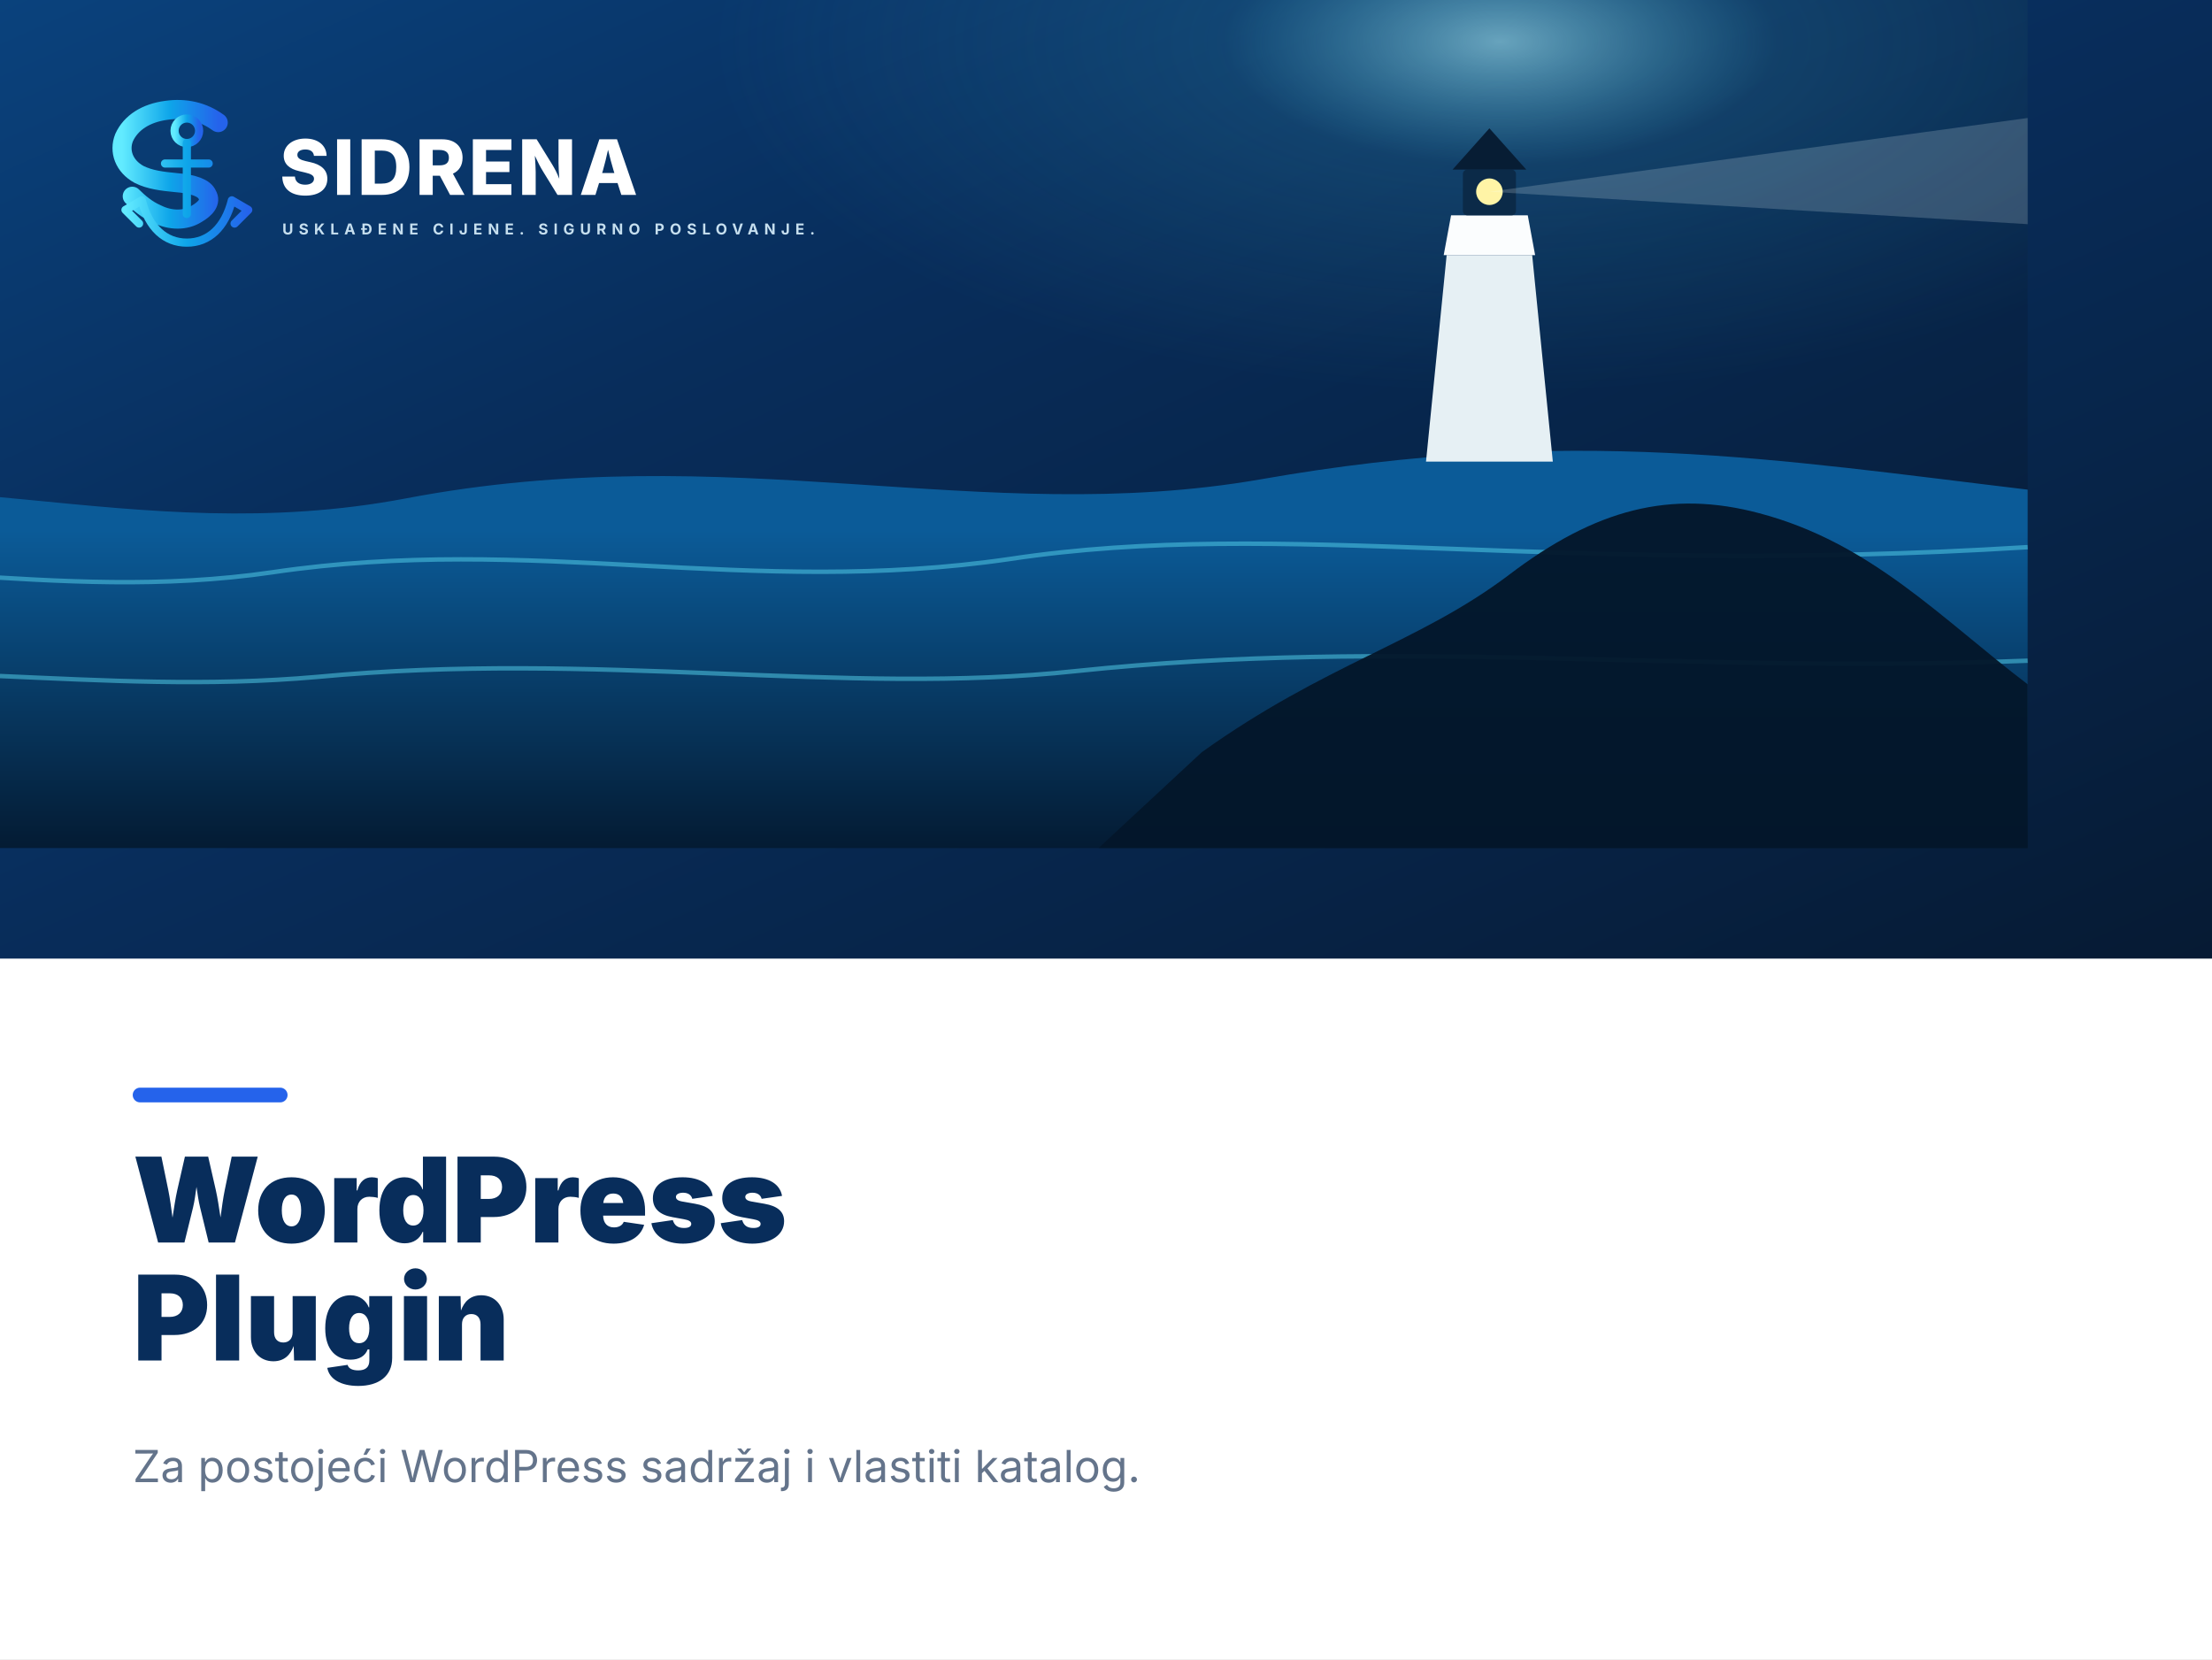
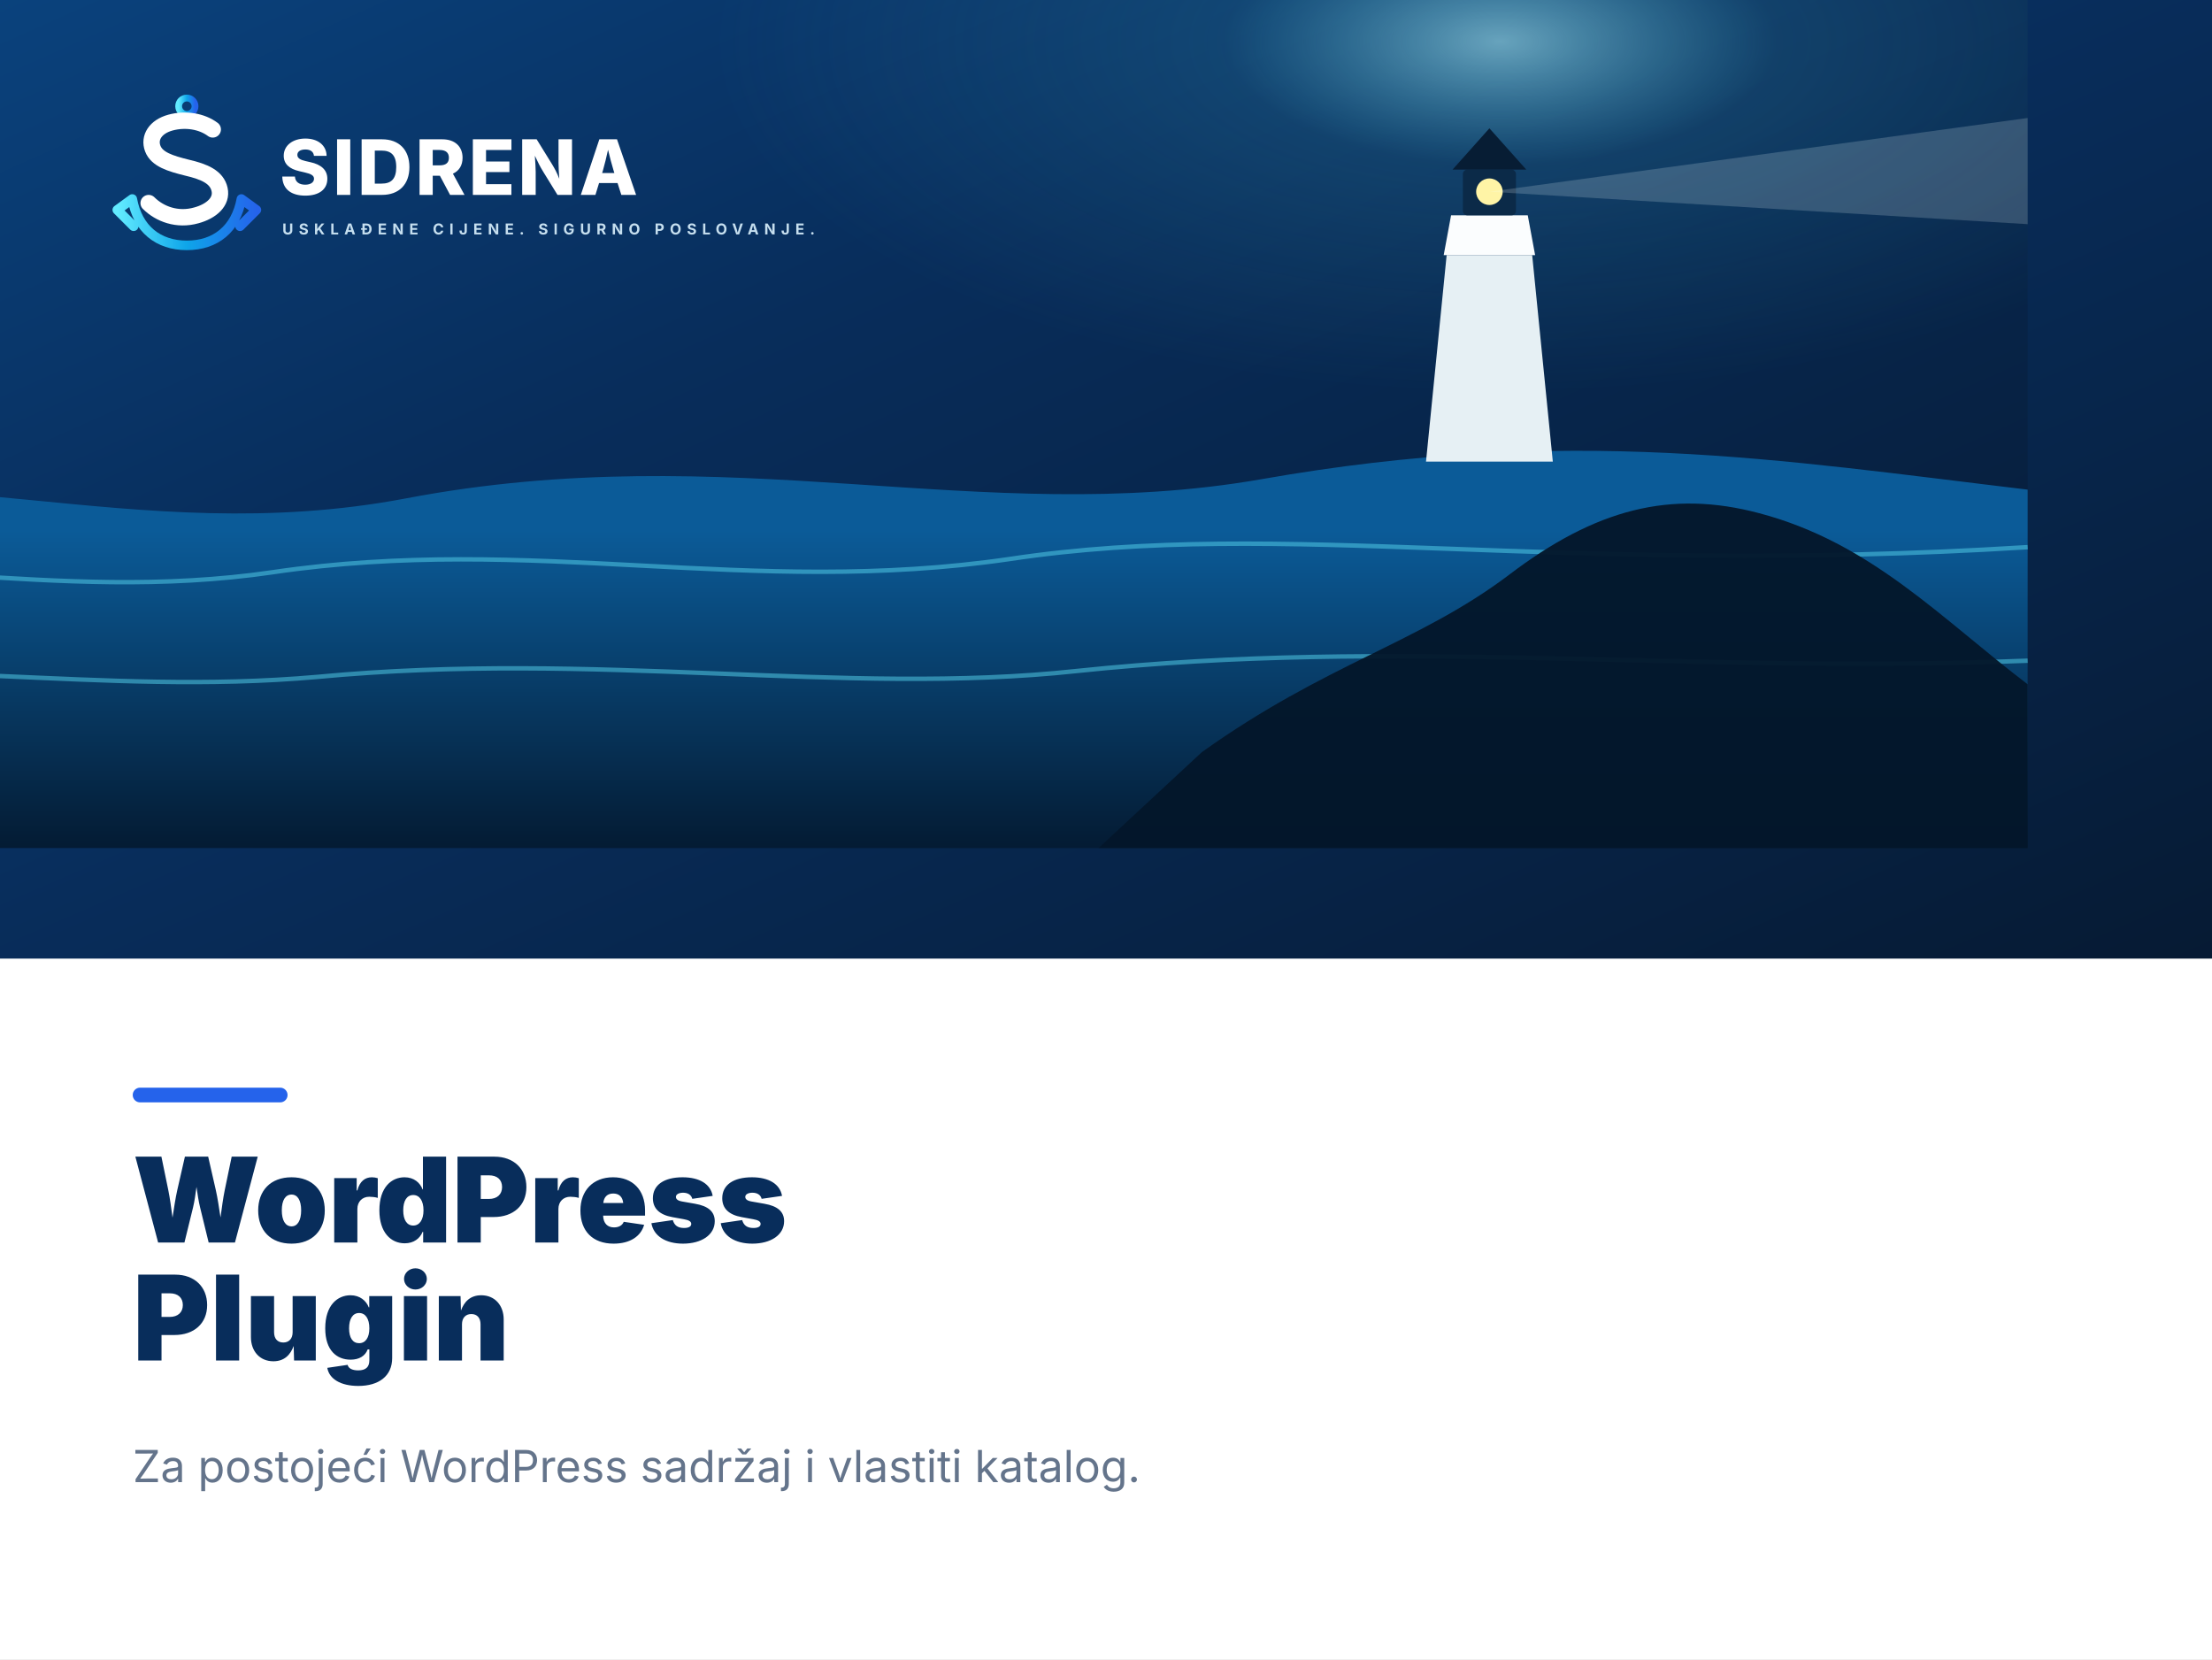
<svg xmlns="http://www.w3.org/2000/svg" viewBox="0 0 1200 900" role="img" aria-labelledby="t">
  <defs>
    <linearGradient id="sky" x1="0" y1="0" x2="1" y2="1">
      <stop stop-color="#0B4C8D" />
      <stop offset=".48" stop-color="#082D5B" />
      <stop offset="1" stop-color="#061A33" />
    </linearGradient>
    <linearGradient id="sea" x1="0" y1=".2" x2="0" y2="1">
      <stop stop-color="#0B5B98" />
      <stop offset="1" stop-color="#041B33" />
    </linearGradient>
    <linearGradient id="cyan" x1="0" y1="0" x2="1" y2="0">
      <stop stop-color="#62EBFF" />
      <stop offset=".5" stop-color="#0EA5E9" />
      <stop offset="1" stop-color="#2563EB" />
    </linearGradient>
    <radialGradient id="glow" cx=".78" cy=".22" r=".34">
      <stop stop-color="#A8F3FF" stop-opacity=".6" />
      <stop offset=".35" stop-color="#4CCBEA" stop-opacity=".14" />
      <stop offset="1" stop-color="#4CCBEA" stop-opacity="0" />
    </radialGradient>
  </defs>
  <rect width="1200" height="900" fill="#fff" />
  <rect width="1200" height="520" fill="url(#sky)" />
  <g transform="translate(-180 -100) scale(.8)">
    <rect width="1600" height="700" fill="url(#sky)" />
    <rect width="1600" height="700" fill="url(#glow)" />
    <path d="M0 470c168-42 315 28 500-7 220-42 390 20 580-13 210-37 352-13 520 7v243H0z" fill="url(#sea)" />
    <g opacity=".52" fill="none" stroke="#53CFE9" stroke-width="3">
      <path d="M0 520c130-26 260 15 410-7 176-26 323 17 500-9 186-28 370 12 690-8" />
      <path d="M0 588c160-20 292 9 440-4 190-18 357 13 515-4 218-23 410 2 645-7" />
    </g>
    <path d="M1040 635c84-60 147-74 208-120 59-45 110-58 170-42 76 20 124 72 182 116v111H970z" fill="#03162A" opacity=".95" />
    <path d="M1192 438h86l-14-140h-58z" fill="#E6F0F4" />
    <path d="M1204 298h62l-5-27h-52z" fill="#FBFDFE" />
    <rect x="1217" y="240" width="36" height="31" rx="3" fill="#0B2A48" />
    <path d="M1210 240h50l-25-28z" fill="#071D34" />
    <circle cx="1235" cy="255" r="9" fill="#FFF4A6" />
    <path d="M1235 255L1600 205v72z" fill="#F4FFFF" opacity=".18" />
  </g>
  <g transform="translate(54 48) scale(0.74)">
    <g fill="none" stroke="url(#cyan)" stroke-linecap="round" stroke-linejoin="round">
-       <path d="M87 25c-11-8-24-11-38-9-15 2-26 9-31 20-4 10 0 21 11 27 8 4 17 5 27 6 13 1 21 4 23 9 3 5-1 10-8 14-8 5-19 5-29 0-7-3-13-8-18-13" stroke-width="14" />
-       <circle cx="64" cy="31" r="9" stroke-width="6" />
-       <path d="M64 40v52M48 55h32M31 82c5 20 17 31 33 31s28-11 33-31M31 82l-12 7 10 10m68-17 12 7-10 10" stroke-width="6" />
+       <circle cx="64" cy="13" r="6" stroke-width="5" />
+       <path d="M64 20V104" stroke-width="8" />
+       <path d="M44 48H84" stroke-width="7" />
+       <path d="M24 81C28 103 43 115 64 115C85 115 100 103 104 81M24 81L13 89L25 101M104 81L115 89L103 101" stroke-width="7" />
    </g>
+     <path d="M83 30C75 24 63 22 52 25C41 28 36 36 39 44C42 52 52 55 64 58C77 61 86 65 88 74C90 83 82 90 71 93C57 97 44 92 36 84" fill="none" stroke="#FFFFFF" stroke-width="12" stroke-linecap="round" stroke-linejoin="round" />
    <text x="132" y="78" fill="#fff" font-family="Inter,Segoe UI,Arial,sans-serif" font-size="56" font-weight="800" letter-spacing="2">SIDRENA</text>
    <text x="134" y="107" fill="#C6DFEF" font-family="Inter,Segoe UI,Arial,sans-serif" font-size="11" font-weight="700" letter-spacing="4">USKLAĐENE CIJENE. SIGURNO POSLOVANJE.</text>
  </g>
  <rect x="72" y="590" width="84" height="8" rx="4" fill="#2563EB" />
  <text x="72" y="674" fill="#082D5B" font-family="Inter,Segoe UI,Arial,sans-serif" font-size="64" font-weight="850">WordPress</text>
  <text x="72" y="738" fill="#082D5B" font-family="Inter,Segoe UI,Arial,sans-serif" font-size="64" font-weight="850">Plugin</text>
  <text x="72" y="804" fill="#64748B" font-family="Inter,Segoe UI,Arial,sans-serif" font-size="24">Za postojeći WordPress sadržaj i vlastiti katalog.</text>
</svg>
